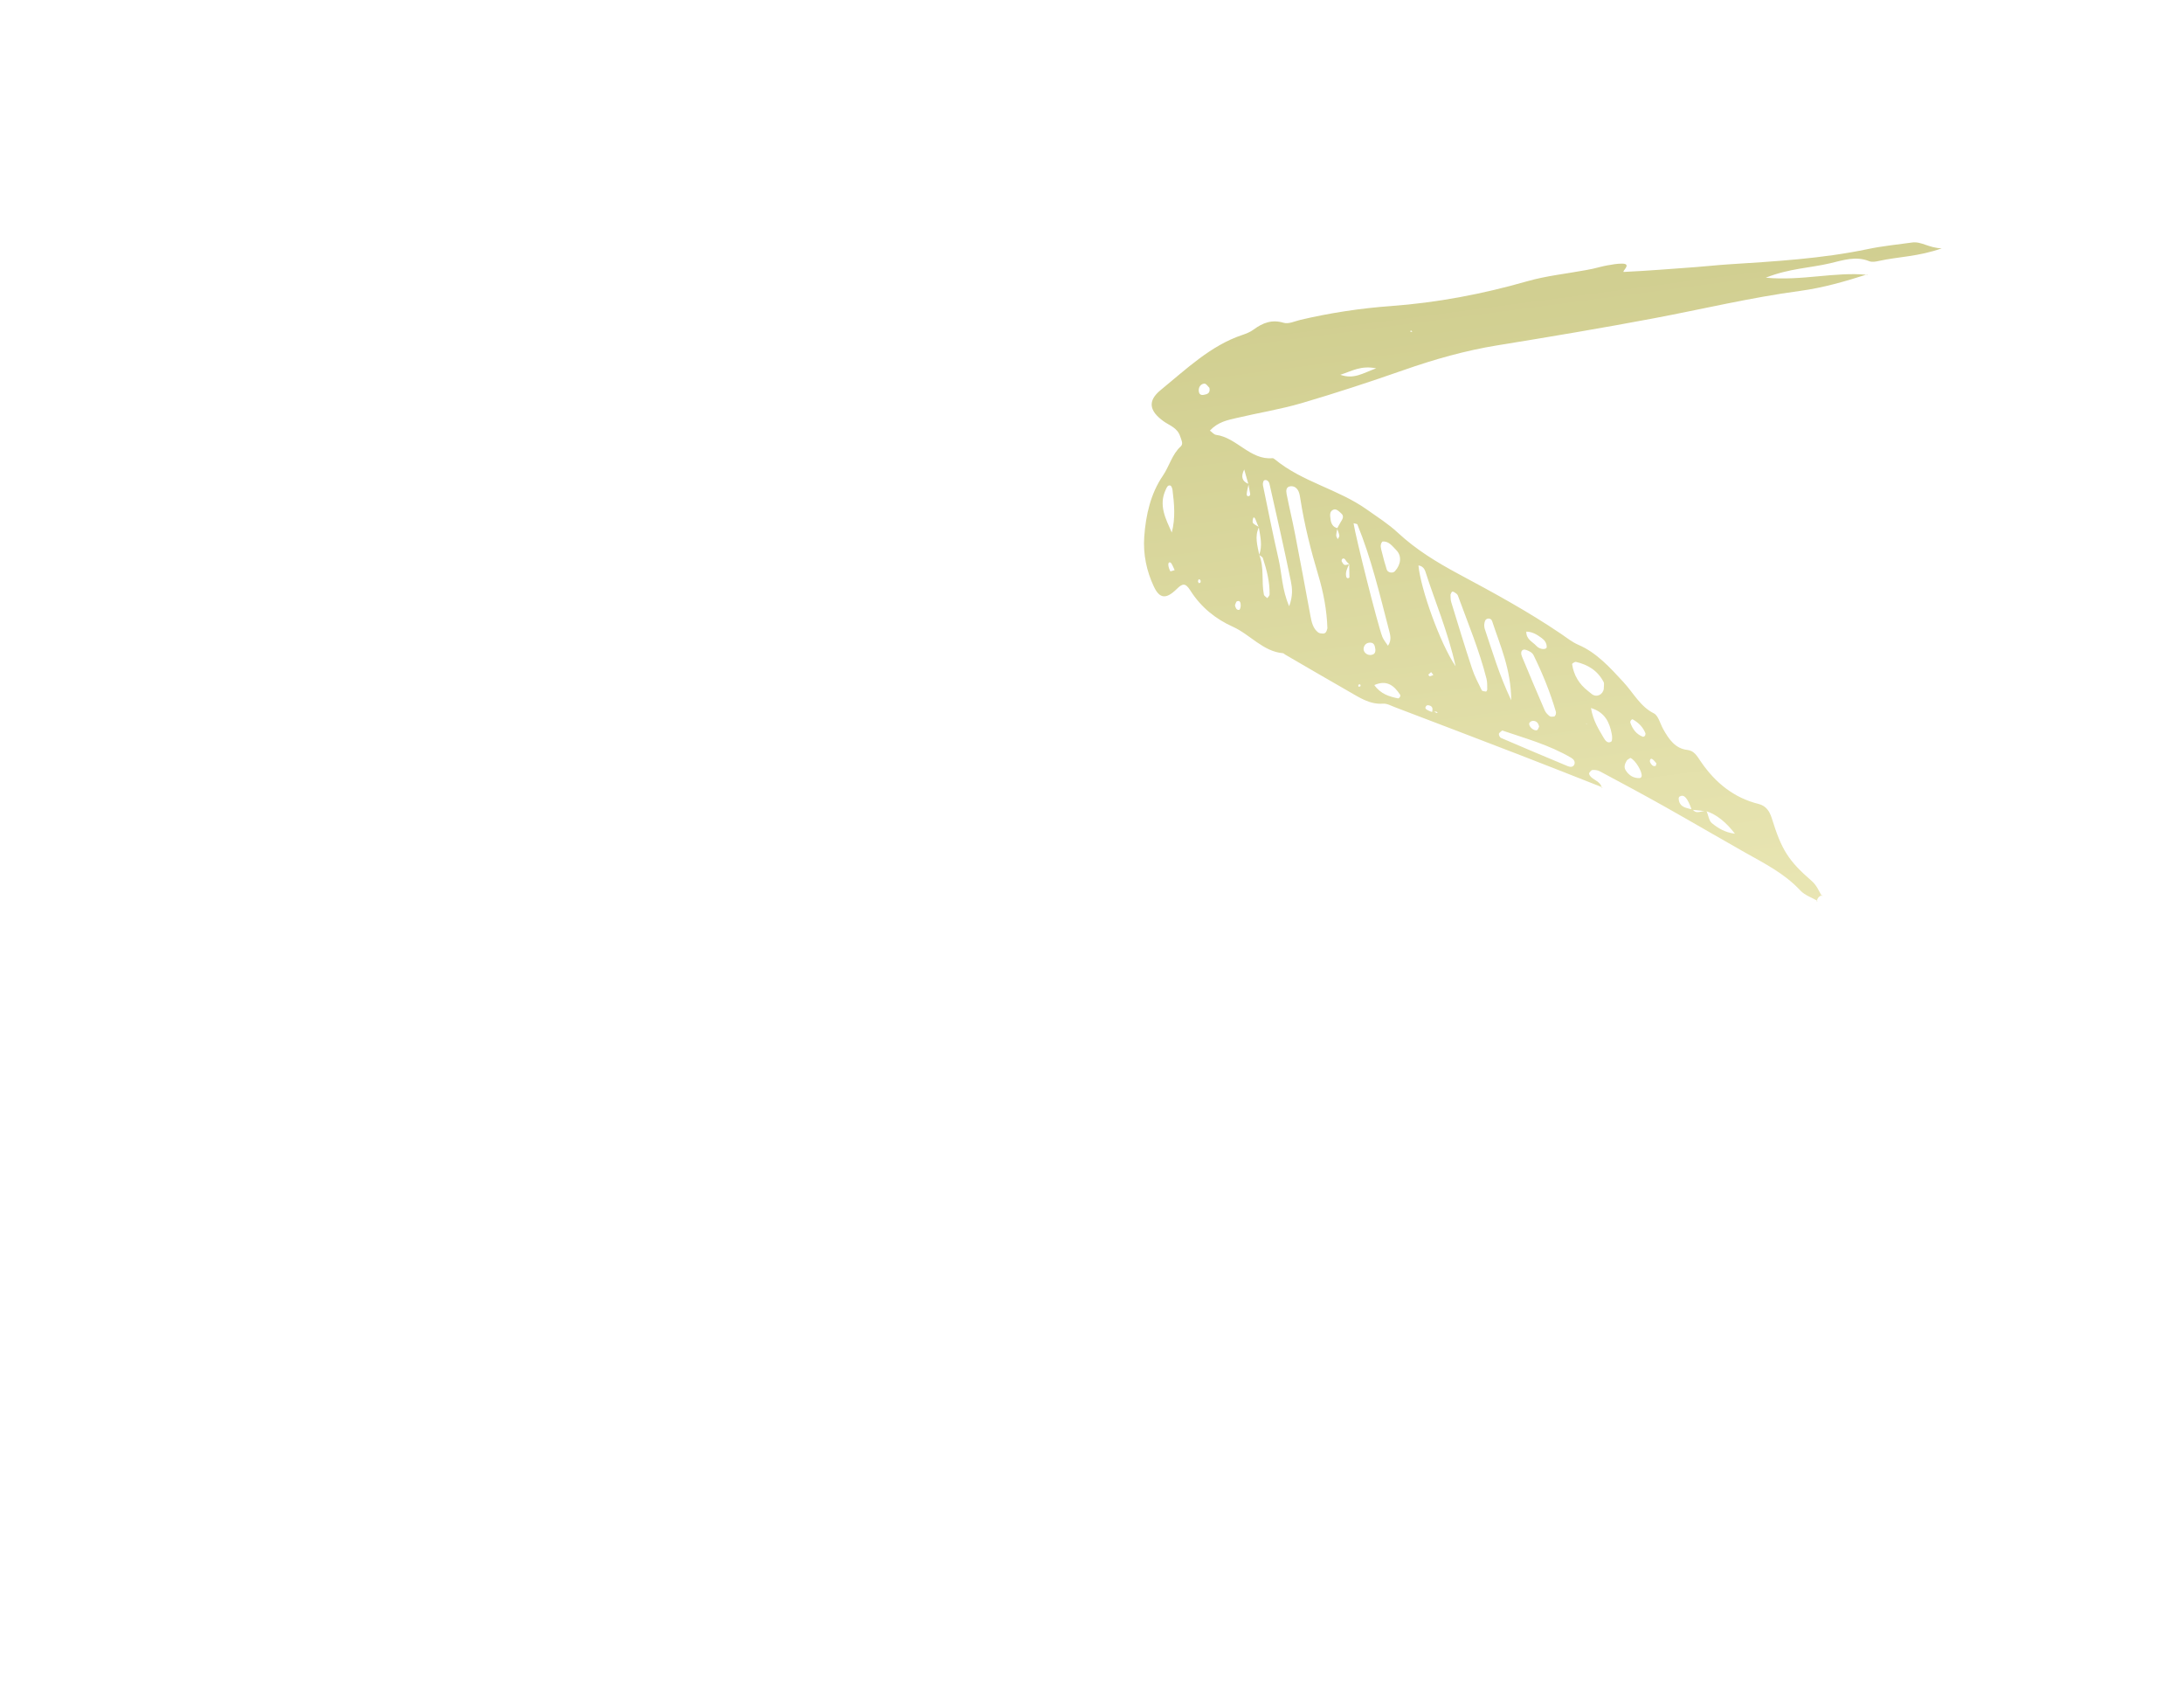
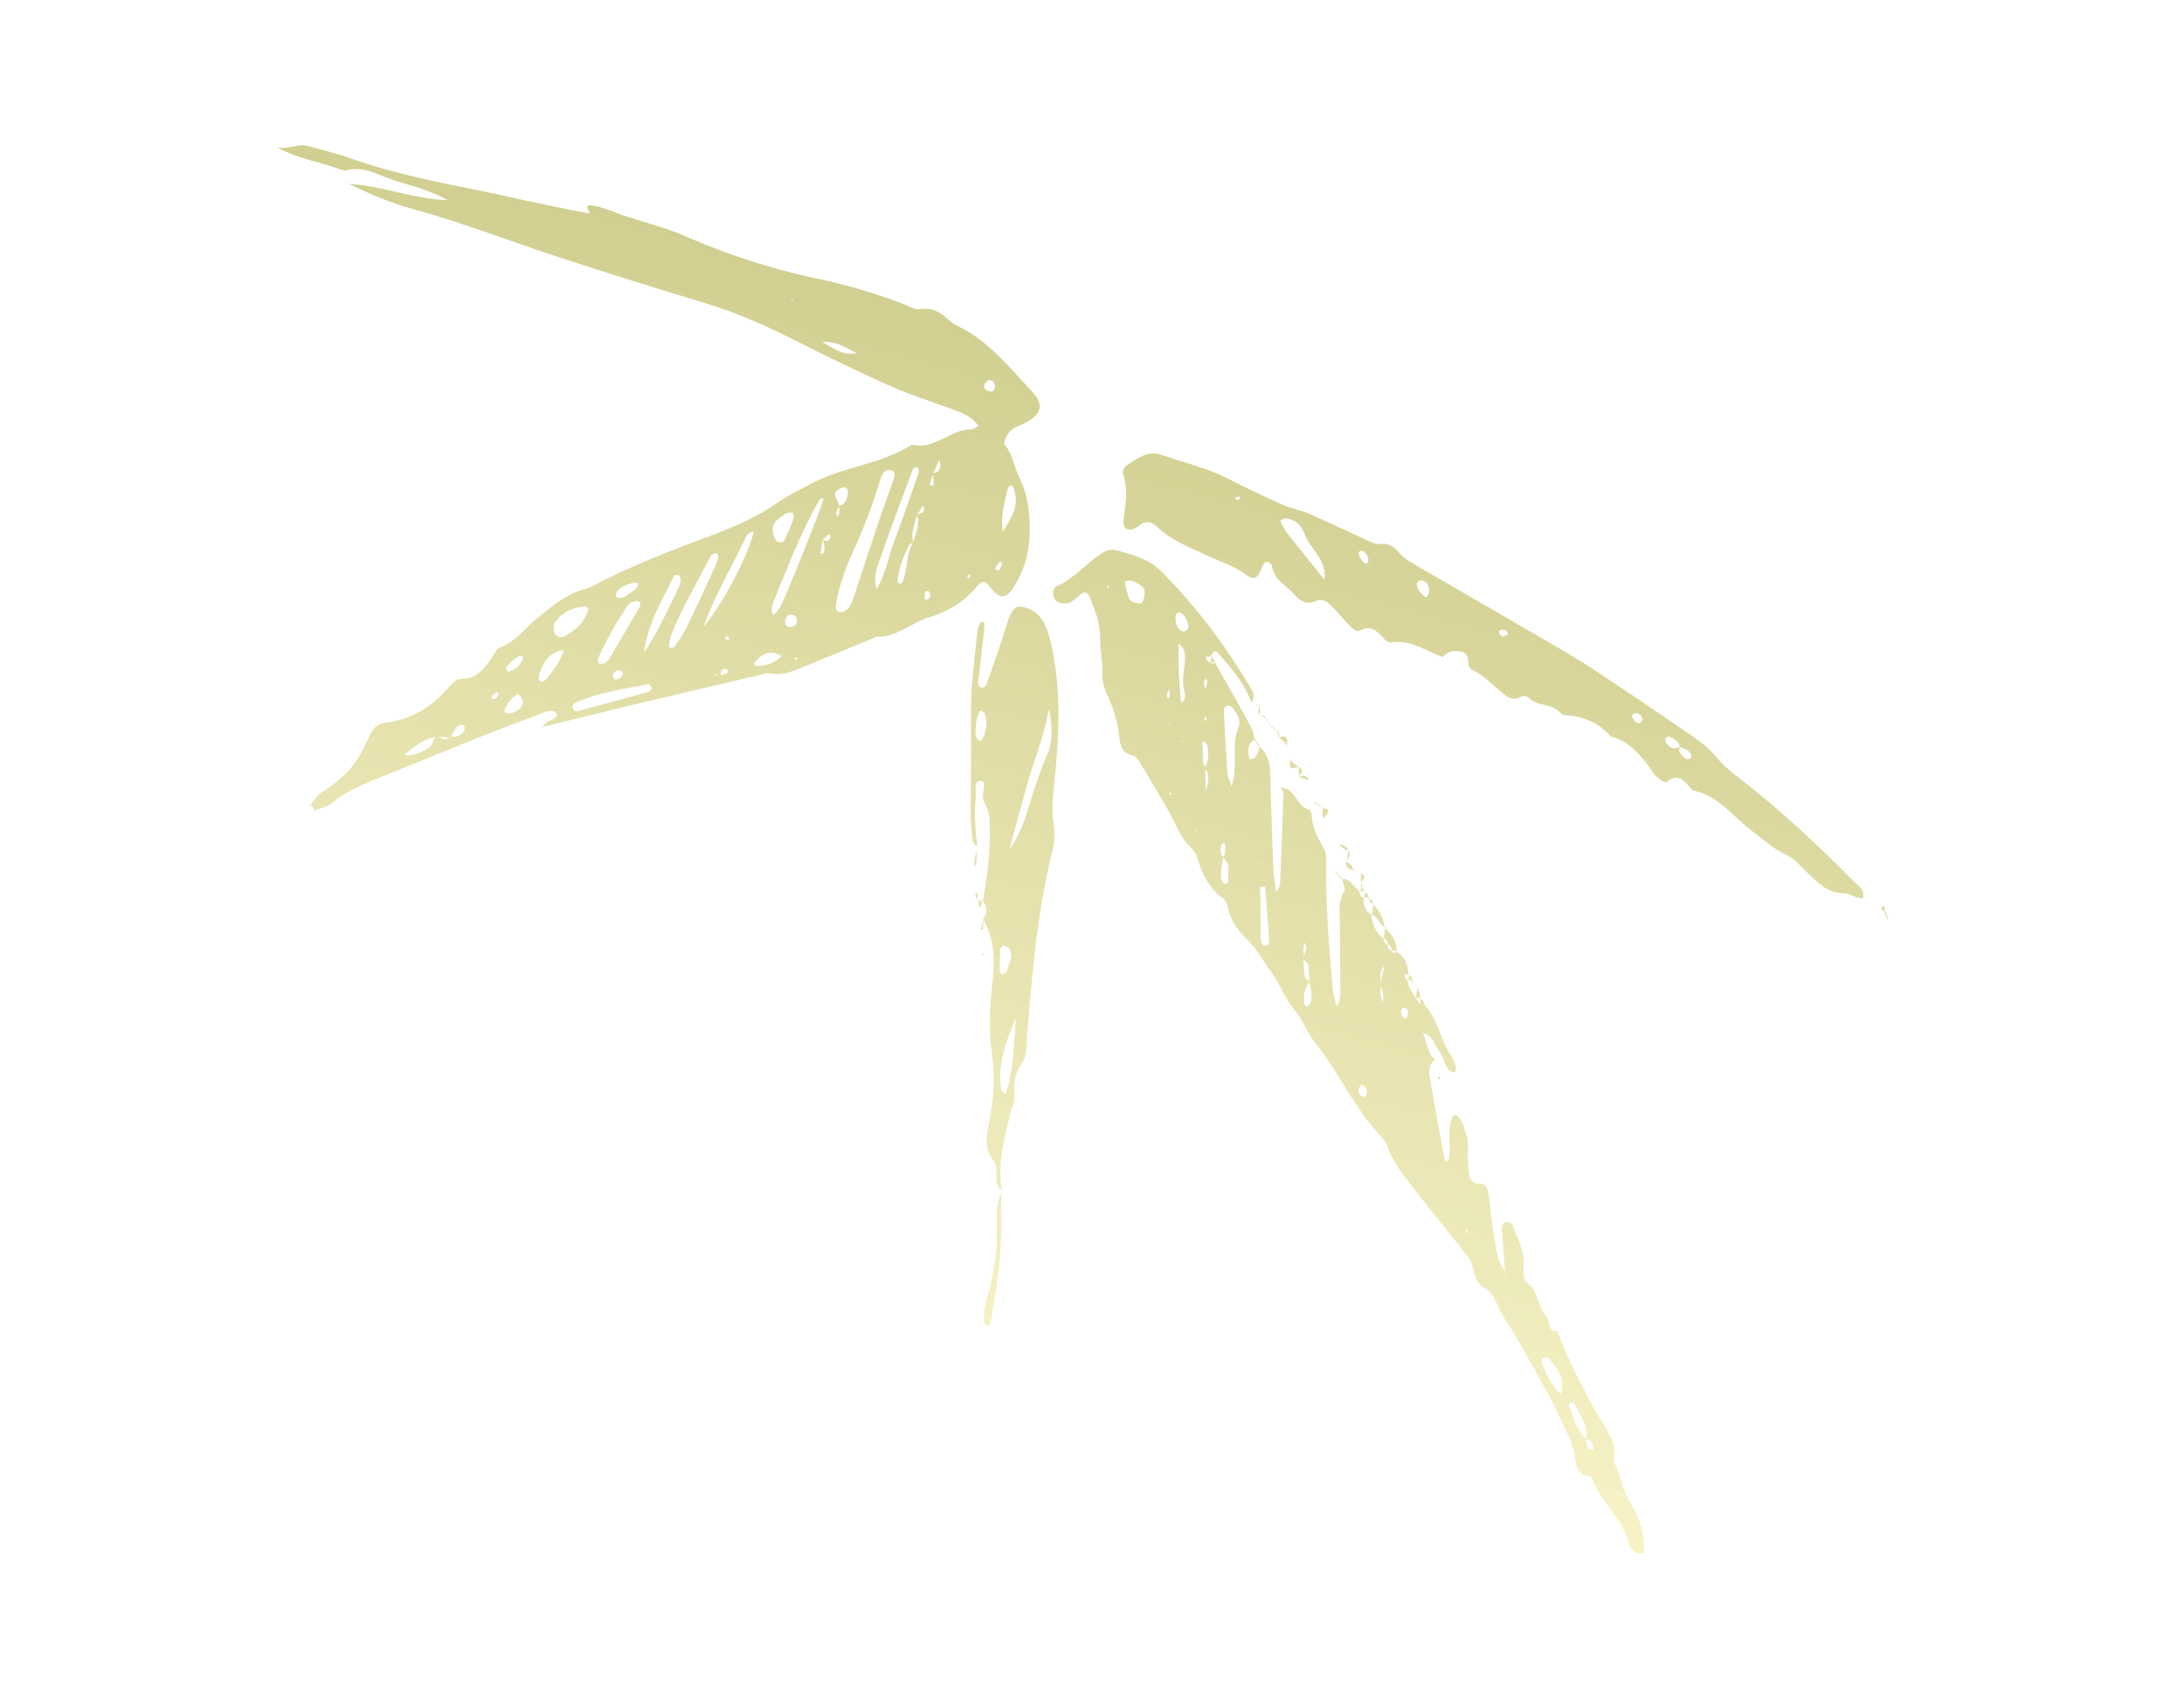
- <svg xmlns="http://www.w3.org/2000/svg" id="_레이어_1" data-name="레이어_1" version="1.1" viewBox="-80 -80 721.16 562.14">
+ <svg xmlns="http://www.w3.org/2000/svg" version="1.1" viewBox="-80 -80 721.16 562.14">
  <defs>
    <linearGradient id="leafGradient" x1="0" y1="0" x2="0" y2="402.14" gradientUnits="userSpaceOnUse" gradientTransform="rotate(-7.52 280.58 201.07)">
      <stop offset="0%" stop-color="#CDCB8B" />
      <stop offset="100%" stop-color="#FAF6CC" />
    </linearGradient>
    <style>
+       .st0 {
+         fill: none;
+       }
+ 
      .leaf-sway {
-       transform-box: fill-box;
-       transform-origin: 50% 85%;
-       animation: leafSway 4.8s ease-in-out infinite;
-       will-change: transform;
+         transform-box: fill-box;
+         transform-origin: 50% 85%;
+         animation: leafSway 4.8s ease-in-out infinite;
+         will-change: transform;
      }
+ 
      @keyframes leafSway {
-       0% {
-       transform: translateY(0px) rotate(-1.4deg);
-       }
-       25% {
-       transform: translateY(-1px) rotate(0.6deg);
-       }
-       50% {
-       transform: translateY(0px) rotate(1.8deg);
-       }
-       75% {
-       transform: translateY(1px) rotate(0deg);
-       }
-       100% {
-       transform: translateY(0px) rotate(-1.4deg);
-       }
+         0% {
+           transform: translateY(0px) rotate(-1.4deg);
+         }
+         25% {
+           transform: translateY(-1px) rotate(0.6deg);
+         }
+         50% {
+           transform: translateY(0px) rotate(1.8deg);
+         }
+         75% {
+           transform: translateY(1px) rotate(0deg);
+         }
+         100% {
+           transform: translateY(0px) rotate(-1.4deg);
+         }
      }
    </style>
  </defs>
-   <g>
+   <g transform="rotate(7.65 254.16 72) translate(561.16 0) scale(-1 1)">
    <g class="leaf-sway" fill="url(#leafGradient)">
      <path d="M449.15,179.94c-8.96-3.52-17.91-7.08-26.89-10.54-13.88-5.35-27.78-10.65-41.68-15.94-1.28-.49-2.64-1.26-3.91-1.16-4.35.34-7.8-2.04-11.38-4.08-7.01-4-13.98-8.08-20.96-12.14-.24-.14-.46-.42-.71-.44-6.54-.55-10.85-6.18-16.55-8.74-5.56-2.5-10.45-6.33-14.01-11.95-1.6-2.53-2.54-2.44-4.48-.52-3.47,3.42-5.64,3.31-7.56-.75-2.42-5.13-3.6-10.72-3.19-16.48.52-7.24,2.13-14.27,6.17-20.18,2.11-3.1,3.01-7.03,5.85-9.61.99-.89.23-2.15-.13-3.28-.91-2.93-3.51-3.62-5.5-5.05-4.72-3.38-5.38-6.71-.97-10.31,8.48-6.92,16.53-14.71,26.96-18.19,1.29-.43,2.62-.96,3.73-1.78,3.05-2.25,6.08-3.4,9.9-2.24,1.65.5,3.72-.53,5.58-.97,9.88-2.32,19.82-3.82,29.94-4.56,15.17-1.11,30.14-3.94,44.9-8.17,6.28-1.8,12.83-2.47,19.26-3.66.81-.15,1.62-.29,2.42-.47,1.6-.37,3.18-.83,4.8-1.12,1.61-.29,3.24-.58,4.87-.58,3.5,0-.38,2.78.61,2.74,7.89-.37,15.77-1.01,23.65-1.59,3.53-.26,7.06-.66,10.6-.89,15.51-1,31.02-1.86,46.34-5.07,4.81-1.01,9.72-1.48,14.58-2.16,3.07-.43,5.51,1.82,9.78,1.92-7.71,2.76-14.34,2.74-20.74,4.16-1.05.24-2.3.46-3.24.08-4.4-1.78-8.67-.3-12.85.69-6.63,1.57-13.52,1.68-21.29,4.77,12.08,1.11,22.74-2,33.47-.96l.19-.19c-7.32,2.34-14.69,4.48-22.28,5.5-16.24,2.17-32.22,6.01-48.33,9.05-17.18,3.24-34.42,6.13-51.67,8.93-10.55,1.71-20.78,4.61-30.92,8.16-11.15,3.9-22.38,7.59-33.69,10.91-7.1,2.08-14.42,3.23-21.61,4.94-2.9.69-5.93,1.21-8.71,4.13.72.51,1.34,1.32,2.05,1.41,6.79.89,11.31,8.4,18.62,7.7.24-.02.52.17.73.34,9.24,7.61,20.92,9.83,30.53,16.67,3.43,2.44,6.98,4.67,10.12,7.58,6.07,5.64,12.95,9.82,20.07,13.64,11.49,6.16,22.97,12.39,33.87,19.79,1.85,1.26,3.65,2.72,5.66,3.58,6.05,2.58,10.47,7.52,14.92,12.33,3.27,3.53,5.53,8.07,10.05,10.32,1.43.71,2.07,3.37,3.05,5.15,1.88,3.41,4.04,6.49,8.01,6.92,2.22.24,3.18,2,4.33,3.69,4.86,7.2,11.14,12.16,19.17,14.14,2.46.61,3.63,2.37,4.38,4.76,3.21,10.33,5.4,13.93,13.17,20.67,1.61,1.4,2.35,3.23,3.33,5l.29-.31c-1.14.2-1.8.92-1.97,2.18,0,0,.28-.3.28-.3-1.91-1.11-4.17-1.82-5.66-3.41-5.36-5.74-12.03-9.02-18.52-12.69-8.92-5.05-17.77-10.23-26.7-15.25-6.98-3.92-14.02-7.68-21.06-11.45-.7-.37-1.58-.45-2.37-.42-.38.01-.78.56-1.08.95-.11.14,0,.6.13.81,1.1,1.67,3.52,1.81,4.04,4.17l.21-.17ZM444.08,158.9l-.5.23.59-.13c.48.37.53.8.08,1.18-.1.09-.39-.08-.59-.13.14-.39.28-.79.41-1.16M365.49,106.25c-.59,1.33-1.34,2.62-.95,4.2.05.19.29.42.47.45.18.02.57-.18.57-.28,0-1.46-.04-2.91-.07-4.37-.37-.39-.83-.72-1.09-1.18-.35-.62-.71-.9-1.22-.53-.15.11-.25.62-.16.8.25.45.56,1.04.95,1.15.46.13,1.03-.18,1.51-.23M393.11,155.11c.25,0,.56-.12.75,0,.81.5,1.07.32.52-.12-.3-.24-1.01.14-1.53.24.19-.81.38-1.68-.43-2.16-.38-.23-1.13-.35-1.37-.12-.86.87-.1,1.27.57,1.6.46.23.93.42,1.49.56M332.31,79.78c-.22,1.05-.52,2.1-.64,3.16-.09.75.33,1.06.89.77.15-.08.29-.43.26-.62-.17-1.08-.39-2.14-.59-3.21-.44-1.54-.88-3.09-1.39-4.9-1.25,2.55-.6,3.97,1.48,4.8M335.72,94.03c-1.52,3.05-.5,6.08.07,9.12,1.73,4.21.68,8.81,1.55,13.14.09.46.74.79,1.12,1.18.26-.4.75-.79.76-1.2.08-4.18-.95-8.12-2.21-12-.15-.45-.83-.69-1.23-1.09,1.15-3.05.38-6.06-.12-9.08-.34-.8-.73-1.59-1.01-2.41-.27-.79-.66-1.11-.84-.65-.19.5-.3,1.4-.04,1.67.53.57,1.33.85,1.95,1.32M478.83,187.08c1.32,2.1,3.18.27,4.72.78.55,1.32.77,3.12,1.7,3.88,2.1,1.72,4.47,3.12,7.63,3.49q-4.54-5.85-9.36-7.4c-1.64-.17-3.27-.34-4.91-.51-1.46-4-2.51-5.17-3.97-4.38-.18.1-.36.46-.34.69.14,2.58,1.97,2.97,3.74,3.43.25.07.52.04.79.03M361.63,94.35c-.15.8-.38,1.59-.41,2.39-.02.41.33.83.51,1.25.19-.4.58-.84.52-1.19-.13-.79-.48-1.54-.74-2.3.4-.73.78-1.49,1.22-2.19.61-.97,1.22-1.94.07-2.9-.8-.67-1.63-1.68-2.75-1.03-1.1.63-.84,1.89-.71,2.99.18,1.54.82,2.67,2.29,2.99M358.31,127.41c-.19-5.96-1.3-11.82-3-17.49-2.47-8.23-4.57-16.55-5.91-25.1-.14-.87-.26-1.8-.61-2.58-.51-1.12-1.42-1.82-2.62-1.71-1.55.13-1.55,1.48-1.32,2.61.86,4.37,1.92,8.69,2.76,13.07,1.75,9.04,3.44,18.1,5.11,27.16.39,2.1.85,4.11,2.53,5.41.4.31,1.01.35,1.54.38,1.03.05,1.28-.83,1.52-1.74M398.96,116.29c.06.71-.02,1.63.22,2.43,2.25,7.34,4.48,14.68,6.88,21.96.82,2.5,2.06,4.84,3.21,7.18.17.35.93.38,1.44.45.1.01.39-.48.38-.74-.03-1.16.04-2.38-.24-3.48-2.41-9.49-6.16-18.43-9.48-27.54-.17-.47-.78-.77-1.22-1.08-.18-.13-.53-.21-.68-.11-.2.14-.29.49-.51.92M345.69,120.14c1.3-3.56,1-6.05.55-8.27-2.2-10.77-4.64-21.49-7.07-32.2-.16-.71-.91-1.48-1.74-1.09-.3.14-.51,1.09-.41,1.59,1.68,8.16,3.31,16.33,5.17,24.44,1.11,4.85,1.1,10.01,3.5,15.54M378.31,133.18c1.33-1.91.72-3.68.29-5.35-3.04-11.71-5.82-23.51-10.38-34.66-.12-.29-.82-.29-1.27-.43.63,4.35,7.99,33.67,9.51,37.51.41,1.04,1.18,1.9,1.85,2.93M433.71,155.88c.02-.29.13-.61.06-.86-1.9-6.51-4.44-12.71-7.38-18.71-.24-.49-.73-.94-1.19-1.18-.7-.35-1.58-.84-2.2-.63-.93.32-.76,1.49-.43,2.28,2.46,5.94,4.96,11.86,7.51,17.75.33.75.98,1.41,1.62,1.9.36.27,1.01.18,1.51.11.19-.03.35-.43.52-.66M400.66,140c-2.64-11.75-6.8-21.33-9.98-31.27-.37-1.15-1.14-1.92-2.31-2.05.73,7.74,7.16,25.77,12.29,33.31M416.04,161.16c-.42.4-1.03.7-1.1,1.12-.07.4.32,1.18.68,1.33,7.34,3.16,14.7,6.26,22.07,9.33.75.31,1.74.4,2.15-.55.4-.93-.25-1.76-.97-2.18-7.21-4.26-15.11-6.42-22.83-9.05M419.01,151.21c-.08-10.42-3.69-18.12-6.29-26.11-.29-.9-1.23-1.13-1.97-.65-.36.23-.55.96-.62,1.5-.07.57-.01,1.22.17,1.76,2.52,7.44,4.7,15.05,8.72,23.51M449.57,147.36c0-1.02.2-1.72-.03-2.16-2.02-3.9-5.31-5.8-9.15-6.68-.39-.09-1.31.55-1.28.73.55,3.73,2.37,6.6,5.14,8.78.44.35.86.73,1.31,1.07,1.69,1.31,3.76.2,4.02-1.74M306.92,95.81c1.25-4.73.83-9.39.25-14.03-.07-.54-.37-1.38-.71-1.48-.89-.26-1.2.65-1.54,1.37-2.42,5.16,0,9.6,2,14.14M376.46,98.79c-.92,1.09-.46,2.26-.19,3.35.48,1.98,1.02,3.95,1.63,5.89.33,1.05,2,1.33,2.71.54,2.03-2.24,2.3-5.08.45-6.95-1.3-1.31-2.49-3.07-4.6-2.83M445.34,153.74c.77,4.44,2.62,7.06,4.19,9.83.55.96,1.38,2.01,2.5,1.26.38-.26.34-1.63.19-2.43-.74-3.91-2.21-7.22-6.87-8.66M373.8,146.16c2.15,3.02,4.96,3.79,7.84,4.4.18.04.48-.25.62-.46.11-.17.19-.55.1-.69-2.03-3.11-4.46-5.05-8.55-3.25M458.35,170.22c-.42.3-.98.51-1.22.93-.56.97-1.04,2.05-.3,3.19,1.13,1.75,2.68,2.63,4.65,2.53.21-.01.53-.31.58-.54.32-1.52-2.09-5.46-3.71-6.12M423.98,128.53c-.02,2.63,2.1,3.32,3.33,4.7,1.16,1.3,3.44,1.35,3.42.32-.03-1.32-.71-2.2-1.65-2.9-1.53-1.12-3.11-2.12-5.1-2.13M374.41,41.59c-5.06-.97-7.76.81-11.83,2.14,4.46,1.53,7.13-.38,11.83-2.14M463.36,162.17c-.82-2.18-2.38-3.63-4.26-4.7-.11-.07-.44.15-.57.33-.14.19-.27.54-.2.74.76,2.22,2.05,3.9,4.15,4.68.18.07.51-.12.67-.29.14-.15.14-.46.21-.75M374.15,134.39c-.15-.93-.25-2.18-1.61-2.23-1.1-.05-2.01.52-2.26,1.79-.25,1.29,1.12,2.5,2.54,2.26.8-.13,1.43-.57,1.33-1.83M319.35,48.03c-.43-.39-1.04-1.4-1.63-1.38-1.15.02-1.99,1.1-1.89,2.39.14,1.69,1.37,1.44,2.42,1.13.82-.24,1.37-.78,1.1-2.13M327.78,119.82c.21.82.49,1.68,1.43,1.51.24-.04.49-.94.47-1.43-.02-.78-.11-1.82-1.22-1.4-.33.12-.46.87-.68,1.33M307.87,108.23c-.36-.76-.63-1.52-1.05-2.17-.43-.66-1.03-.51-1.04.29-.01.75.32,1.54.64,2.23.05.11.85-.2,1.45-.36M428.21,159.87c-.23-1.28-.99-1.93-2.11-1.89-.4.01-1.04.42-1.13.78-.28,1.07,1.5,2.66,2.57,2.29.31-.11.46-.78.68-1.18M466.96,172.01c-.49-.49-.96-1.28-1.6-1.5-.44-.15-.76.7-.43,1.28.39.67.86,1.35,1.74,1.07.13-.04.16-.44.29-.86M392.56,141.88c-.32.28-.63.57-.95.85.17.19.36.57.5.54.41-.07.79-.29,1.19-.45-.24-.32-.49-.63-.74-.94M369.14,145.92c-.21.05-.59.06-.61.16-.12.66.17.82.75.4.04-.03-.09-.36-.14-.56M386.39,29.41l-.58-.33-.07.55.65-.22ZM315.9,112.54c.19-.11.48-.17.54-.34.07-.2.03-.56-.1-.72-.36-.45-.68-.28-.76.45-.02.19.21.4.32.61" />
+       <path d="M92.39,332.89c.55-1.22,1.1-2.44,1.65-3.66,0,0-.18.07-.18.07.62-.68,1.23-1.35,1.85-2.03l-.06.18c2.32-2.76,2.94-6.88,6.34-8.88,1.68-.99,2.05-3.41,2.17-5.52.29-5.01,3.26-8.66,5.34-12.75.29-.57,1.38-1.03,2.01-.93,1.34.21,1.56,1.62,1.34,2.76-.9,4.63-1.94,9.22-2.91,13.85.17.46-.84.89.02,1.32-.06-.51-.12-1.03-.18-1.55,3.22-2.69,4-6.89,5.26-10.7,1.48-4.46,2.45-9.12,3.66-13.69.48-1.83,1.35-3.55,3.29-3.24,2.42.39,3.58-.8,4.13-3.04.57-2.29.96-4.63,1.42-6.94,0,.01-.18-.14-.18-.14.38-1.71.46-3.62,1.22-5.1,1.17-2.25,1.78-5.17,4.37-6.16,1.36-.52,1.92,3.04,1.1,8.05-.42,2.56-1.36,5.09-.21,7.73.33-.2.72-.29.79-.51,2.91-8.97,5.85-17.93,8.65-26.95.64-2.04.46-4.17-1.07-5.86l-.12.35c2.91-1.67,3.22-5.2,5.3-8.26-3.76.38-4.41,3.74-6.3,5.45-2.12,1.93-2.33,6.18-6.12,6.07-.21-3.35,2.29-5.19,3.79-7.38,3.04-4.46,5.02-9.84,9.23-13.32l-.16-.22c.66,0,1.33,0,1.99,0l-.25.15c.62-.68,1.24-1.35,1.86-2.03l-.21.25c1.27-1.82,3.14-3.2,3.48-5.7l-.24.29c.97-.3,1.46-.95,1.3-2.09.96-.51,1.9-1.02,2.83-1.51-.6.24-.61-.26-.28-.19,1.06.23-.11-.65.14.52-.83.45-1.67.9-2.5,1.36-.49-.03-.99-.09-1.48-.17l.23.21c.42-3.36,1.91-5.85,4.85-7.15l-.19-.2c.66.65,1.33,1.35,1.94-.07l-.31.25c1.16-.12,1.8-.83,1.92-2.1l-.3.33c1.18-.12,1.69-.97,1.94-2.12l-.25.33c2.79-1.63,4.41-4.23,5.16-7.54l-.26.35c2.32-1.06,3.49-2.97,3.53-5.73l-.25.3c1.24-.02,1.77-.83,1.91-2.07l-.19.34c1.01-.8,2.08-1.54,3.03-2.42,1.06-.99,2.19-1.38,3.54-.99,0,0-.16-.22-.16-.22-.47,1.37-1.69,3.14-1.29,4.02,1.64,3.59.56,7.01.09,10.48-1.04,7.67-2.2,15.33-3.27,23-.2,1.43-.18,2.89.6,4.65.71-1.92,1.65-3.78,2.1-5.77,3.09-13.62,6.02-27.28,7.73-41.2.19-1.53.34-2.93,1.21-4.07,2.44-3.22,4.9-6.39,5.6-10.72.09-.53.53-1.38.86-1.41,3.61-.34,5.01-4.29,7.9-5.71.68-.34,1.61-.08,2.43-.1l.08-.37c-.4.75-1.07,1.46-1.15,2.25-.98,9.5-1.89,19.01-2.78,28.52-.11,1.15-.01,2.33.88,3.7.7-2.7,1.57-5.36,2.05-8.1,1.79-10.25,3.46-20.53,5.17-30.79.56-3.38,1.84-6.23,4.74-7.92l-.11-.3c-.2,1.55.22,2.95,1.08,4.13.29.4.89.56,1.38.74.1.04.41-.33.48-.57.64-2.31,1.25-4.63-1.22-6.21l.26.12c.52-2.74,2.28-4.72,3.76-6.78,4-5.57,8.21-10.95,12.35-16.41l-.17-.27c.69.59,1.38.55,2.07.01l-.32.23c1.06-.09,1.59-.84,1.92-1.85,0,0,.2.23.19.23-.71-.15-1.41-.3-2.11-.45l.23.18c-.38-1.08-.86-2.73-2.1-1.66-5.02,4.33-10.1,8.66-13.3,14.97l.03-.07c-.58-1.46-.66-2.81.38-4.14,10.37-13.21,21.97-24.97,34.98-34.96,4.57-3.51,10.16-4.12,15.57-4.87,2.01-.28,3.71.77,5.22,2.14,4.38,3.98,7.71,9.26,12.83,12.35.89.54,1,2.04.49,3.28-.49,1.2-1.29,1.82-2.51,1.92-2.02.17-3.55-.38-4.99-2.22-2.92-3.72-3.48-2.52-5.26.62-2.01,3.55-3.84,7.22-4.36,11.53-.5,4.12-2.08,7.98-2.44,12.22-.19,2.22-1.47,4.49-2.68,6.41-2.35,3.74-4.25,7.62-5.29,12.06-.68,2.92-1.59,5.77-5.09,6.11-2.08.2-3.13,2.34-4.38,3.82-3.33,3.95-6.44,8.12-9.66,12.19-3.18,4.01-5.35,9-9.72,11.88-.89.59-1.67,1.65-2.14,2.69-2.3,5.11-5.18,9.55-10.06,12.1-.9.47-1.78,1.63-2.1,2.68-1.7,5.47-5.85,8.24-9.73,11.47-2.58,2.15-4.55,5.16-6.98,7.55-3.47,3.4-5.68,8.13-9.19,11.26-3.46,3.1-5.58,7.43-8.74,10.43-9.09,8.62-15.79,19.84-25.57,27.63-.86.69-1.72,1.57-2.24,2.57-2.77,5.31-6.94,9.21-10.96,13.22-5.82,5.82-11.86,11.38-17.8,17.07-.82.79-1.52,1.76-2.41,2.43-3.22,2.41-2.62,8.01-6.85,9.62-4.19,1.59-5.56,6.38-8.41,9.51-2.69,2.95-5.07,6.24-7.53,9.43-2.65,3.43-5.28,6.87-7.83,10.39-2.38,3.28-4.72,6.6-6.91,10.03-2.33,3.65-5.06,7.01-6.41,11.41-.91,2.96-1.51,6.72-5.76,6.2-.37-.04-.95.62-1.21,1.1-3.87,7.27-11.37,11.17-14.61,19.04-.98,2.37-2.76,3.68-5.32,3.04l-.08.15c.15-7.8,4.19-13.45,8.64-18.9.77,1.2,2.06.53,2.98.96-.15-.26-.36-.5-.34-.71.1-.9-.1-1.03-.36-.29-.08.23.52.75.8,1.13-1.11-.29-2.22-.59-3.33-.88,1.3-2.6,2.6-5.2,3.9-7.79.52-1.04,1.56-2.08,1.53-3.09-.2-6.08,3.77-9.46,6.84-13.48,6.42-8.41,12.57-17.05,17.61-26.58l-.06.13c.64.95,1.33.37,2.01.09l-.05.17ZM186.59,229.39c1.35-.39,2.06-1.36,2.31-2.87.22-1.34.58-2.66.89-4.01-.53-1.82,1.16-3.67-.06-5.65-.91,2.03-.05,3.87.05,5.71-1.29.46-2.17,1.25-2.33,2.87-.14,1.38-.46,2.73-.65,4.14-.83,2.15-1.76,4.29-1.35,6.72.08.47.51.93.89,1.25.43.37.87.07,1.1-.66.81-2.64.65-5.16-.84-7.5M232.46,155.38c-1.07.23-1.92.78-2.18,2.04-.46,2.22-.92,4.45.19,6.62-1.79,1.63-2.05,3.62-1.38,7.85.59-3.98.9-6,1.17-8.06,1.03-1,1.16-2.35,1.33-3.75.2-1.62.57-3.22.82-4.89-.13-.09-.25-.18-.38-.26.14.15.29.3.43.45M163.55,227.85q-2.09,2.01-1.52,5.6c.51-1.89,1.02-3.78,1.51-5.74-.5-1.86,1.27-3.76-.68-7.04.32,3.37.51,5.28.69,7.19M220.62,192.8c-3.33,1.34-2.1,4.91-2.96,7.45-.06.18.62.95.94.94.43-.02,1.06-.41,1.24-.84,1.06-2.47.7-5.12.57-7.74,1.22-.98,1.29-2.4,1.19-3.86-.02-.25-.15-.56-.32-.7-.51-.44-.86-.2-1,.62-.23,1.42-.53,2.84.34,4.14M75.91,366.95c3.9-2.15,5.09-6.67,7.38-10.23.08-.12-.12-.64-.28-.72-.46-.22-1.34-.55-1.41-.42-2.05,3.73-5.72,6.55-5.49,11.57-1.8-.5-2.18,1.14-2.83,2.32-.09.17.07.72.1.72.45,0,1.01.08,1.33-.18.91-.73,1.36-1.78,1.21-3.07M220.88,168.97c.96-2.06,1.67-3.02,1.89-4.11,1.3-6.37,2.52-12.77,3.68-19.17.18-1.01.62-2.47-.82-2.91-1.21-.37-1.96.74-2.7,1.57-1.34,1.52-2.38,3.05-1.7,5.51.88,3.2.22,6.49-.16,9.73-.31,2.62-1.09,5.22-.19,9.39M207.02,200.61c-.52-.07-1.05-.15-1.57-.22-1.25,5.75-2.52,11.5-3.73,17.26-.18.86.09,1.82,1.04,1.95.92.13,1.59-.64,1.73-1.53.89-5.82,1.7-11.65,2.54-17.47M244.39,124.64c-2.61,1.4-2.6,3.48-2.77,5.41-.28,3.18.29,6.43-1.04,9.53-.54,1.26-1.12,2.92.38,4.38,1.53-6.31,2.7-12.51,3.42-19.32M86.34,353.27c3.57-2.2,5.39-5.59,7.35-8.8.41-.67.74-1.76-.3-2.29-.42-.22-1.18-.3-1.47-.03-3.04,2.83-6.41,5.51-5.58,11.12M264.82,106.67c-2.63-1.32-4.27.09-5.87.85-1.29.61-1.31,2.38-1.15,3.86.09.88.46,1.83,1.31,1.8,1.27-.05,2.8.12,3.57-1.31.8-1.49,1.32-3.15,2.14-5.2M241.95,119.3c.3.3.63.85,1.07,1.02.44.16,1.12.12,1.47-.17,1.37-1.11,2.19-2.64,2.1-4.56-.02-.44-.49-1.2-.8-1.22-1.7-.13-4.03,2.85-3.85,4.93M233.65,138.2c.25-.56.58-1.03.68-1.55.1-.54,0-1.63-.06-1.63-1.12-.06-.78.99-.87,1.63-.07.48.15,1,.25,1.56M166.01,262.31c-.26-.47-.49-.98-.82-1.38-.1-.12-.54.01-.77.14-1.08.62-1.52,1.66-1.27,2.92.07.37.73.93,1,.86,1.14-.31,1.83-1.17,1.86-2.54M155.55,235c-.24-.43-.48-1.22-.72-1.22-1.21,0-1.85.83-1.75,2.15.04.5.43,1.4.62,1.39,1.22-.1,1.53-1.24,1.85-2.31M239.09,155.99c-.07.02-.2.03-.21.07-.03.22-.03.46-.04.68.08-.02.24-.04.24-.07.02-.23.01-.45.01-.68M246.05,141.47c-.16-.48-.33-.96-.5-1.45-.17.45-.48.9-.48,1.35,0,.6-.35,1.54.67,1.58.08,0,.21-.96.31-1.48M207.7,193.13l.27-.11-.14-.48-.13.59ZM160.47,239.95l-.22-.33v.66s.22-.33.22-.33ZM232.49,148.8c.08-.25.25-.51.23-.75-.05-.86-.33-1.02-.63-.41-.11.21-.07.55,0,.8.04.15.27.24.41.35M244,150.98l-.31.43.39.14-.09-.57ZM124.33,303.8c-.12.19-.34.37-.35.57-.01.19.18.4.28.6.12-.18.34-.36.35-.55.01-.2-.17-.41-.28-.62M270.25,109.52c.07-.22.17-.44.17-.66,0-.06-.3-.12-.47-.19-.05.22-.15.44-.13.64,0,.08.28.14.43.2M230.48,185.05l.27.7.24-.72-.51.02ZM240.37,174.51c.55.04.66-.27.31-.88-.02-.04-.44.11-.45.19-.02.22.09.46.14.69" />
+       <path d="M157.28,117.35c-1.36-2.36-3.48-2.62-5.74-2.51-1.24.06-2.17.82-2.49,1.97-.43,1.53-.1,2.89-2.31,3.65-3.31,1.13-6.32,3.39-9.36,5.37-2.41,1.57-4.64,3.26-7.48,1.04-1.02-.8-2.12-.13-3.04.46-3.31,2.11-7.59.34-10.73,3.39-.63.61-2.11.22-3.19.21-4.46-.02-8.63,1.05-12.39,3.79-.68.5-1.37,1.2-2.12,1.31-6.32.95-10.73,5.28-14.99,9.96-.75.83-1.73,1.48-2.69,1.99-.69.36-1.96.79-2.26.44-3.38-3.82-5.77-.83-8.32,1.27-.21.18-.48.38-.73.4-8.33.51-14.2,6.92-21.13,10.75-3.89,2.15-7.55,4.81-11.8,6.08-2.98.89-5.32,3.05-7.77,4.89-4.05,3.03-7.89,6.02-13.29,5.25-1.92-.27-4.03,1.35-6.23.7-.1-3.25,2.42-3.94,4.09-5.23,13.38-10.36,27.1-20.12,41.61-28.49,3.12-1.8,6.15-3.65,8.9-6.25,2.63-2.49,5.94-4.23,9.14-5.86,11.38-5.77,22.8-11.43,34.27-16.98,4.98-2.41,10.08-4.55,15.18-6.67,16.31-6.77,32.64-13.45,48.95-20.23,1.76-.73,3.59-1.61,5-2.92,2.05-1.9,3.99-2.76,6.7-1.94,1.19.36,2.68-.23,3.97-.61,6.83-2.04,13.61-4.26,20.46-6.21,2.88-.82,5.93-.87,8.8-1.71,6.3-1.85,12.58-3.82,18.78-6.04,7.58-2.71,15.49-3.41,23.24-5.02,4.52-.94,7.76,2.14,10.93,4.99.83.75,1.28,2.08.69,3.27-2.32,4.66-1.97,9.73-2.07,14.76-.05,2.65-1.69,3.56-3.89,2.31-.48-.27-.93-.64-1.3-1.07-1.83-2.1-3.96-2.05-5.94-.6-5.57,4.07-12.02,5.45-18.26,7.42-4.43,1.4-9.01,2.13-13.21,4.49-2.87,1.61-3.98.58-4.91-3.68-.31-1.42-1.45-1.99-2.33-1.19-.21.19-.6.3-.65.52-1.21,4.88-5.62,5.89-8.6,8.6-2.22,2.01-4.65,2.97-7.52,1.16-1.91-1.2-3.75-.15-5.33,1.08-2.22,1.72-4.29,3.68-6.51,5.41-1.09.85-2.63,2.13-3.72,1.32-3.65-2.67-6.03-.24-8.67,1.91-.58.48-1.62.73-2.31.52-6.19-1.83-11.71,1.49-17.52,2.57h.14ZM26.63,166.48c-.36,1.15-.72,2.29-1.08,3.43-.46.45-.82.2-.51-.28.62-.97-.64-.12.4-.04.31-.96.63-1.93.92-2.86.49-.26.58-.19.29.2,0-.15,0-.3-.01-.45M107.53,121.29c-.34-1.02-.16-.9.31-.2-.63-.16-.69-.28-.18-.36-.04.19-.09.37-.13.56M52.29,154.32c.98-.54-.64-1.01.36-.53.18.08.45.27.44.41,0,.64-.34.8-.87.46.56-.44.68-.36.38.23-.1-.19-.2-.38-.3-.57M75.86,136.41c-.98.28-2.08.34-2.92.89-.74.49-1.94,1.38-.84,2.58.31.34,1.57.1,2.05-.33.91-.8,2.39-1.5,1.58-3.35,1.83,1.52,3.46.97,4.88-.71.27-.32.33-1.14.15-1.55-.14-.3-.93-.56-1.25-.4-1.38.68-3.18.79-3.65,2.87M199.37,97.4c3.08-2.92,6.17-5.83,9.24-8.77,2.82-2.7,5.87-5.17,7.94-8.6-1.1-1.34-2.15-1.12-3.2-.98-2.37.31-4.1,1.88-5.2,3.95-2.65,4.99-8.66,7.58-8.64,14.44l-.64-.3.5.25ZM169.15,94.43c-.34-.4-.63-1.07-.99-1.12-2.05-.3-3.41,1.16-3.47,3.69-.01.5.4,1.04.69,1.5.06.09.53-.05.75-.2,1.39-.92,2.71-1.93,3.01-3.87M189.54,86.79c-.21-.18-.39-.44-.62-.52-1.28-.43-3.21,1.71-2.93,3.24.04.24.24.6.42.65.97.24,3.19-2.19,3.13-3.37M90,130.44c1.22.13,2.03-.59,2.66-1.62.13-.22.23-.7.13-.81-.33-.35-.77-.85-1.14-.82-1.08.08-2.13.52-2.33,1.88-.06.41.44.92.68,1.37M138.49,107.95c.88-.07,1.64-.41,1.59-1.49-.01-.26-.85-.67-1.3-.66-.77.01-1.7.2-1.6,1.36.03.31.85.53,1.3.79M232.4,74.38c-.46-.18-.87-.4-1.3-.48-.14-.02-.34.33-.52.51.32.26.62.69.96.71.26.02.56-.46.86-.75" />
+       <path d="M297.4,217.04c-1.51,1.88-2.66,3.82-1.09,6.34l-.02-.04c-4.6,6.06-5.75,13.09-5.86,20.86-.1,7.58-.84,15.24-2.89,22.61-1.93,6.96-2.63,14.03-2.21,21.31.29,4.96,1.07,10.04-3.22,14.01-1.2,1.11-1.24,3.87-1.59,5.92-.28,1.66-1.2,2.58-2.37,3.39l.02.07c2.68-8.47,1.61-17.07.68-25.66-.25-2.34-1.14-4.54-.45-7.06.98-3.58.5-7.13-1.27-10.38-.74-1.36-.74-2.77-.65-4.3,1.33-22.4,2.52-44.8.04-67.21-.33-2.99.3-5.65,1.11-8.6,1.3-4.75,1.27-9.99,1.44-15.05.37-10.8,1.26-21.52,3.73-31.99,1.09-4.62,2.54-9.2,4.36-13.52,1.86-4.43,4.68-7.93,9.74-8.27,1.62-.11,2.53.27,3.28,1.71,1.1,2.15,1.25,4.53,1.67,6.89,1.09,6.16,2.39,12.27,3.67,18.39.1.47.7,1.09,1.12,1.15.84.11,1.64-.44,1.67-1.44.14-5.08.19-10.17.3-15.25.03-1.49.12-2.97.24-4.45,0-.13.42-.3.65-.32.21-.02.56.1.61.25.27.82.68,1.67.66,2.51-.21,9.87-.22,19.74-1.71,29.55-1.52,10.03-2.6,20.14-3.98,30.19-.45,3.24-1.16,6.45-1.94,9.61-.17.67-1.17,1.09-1.79,1.63l-.02.02c1.49-5.42,2.64-10.93,2.73-16.6.03-1.76,1.7-4.8-1.06-5.08-1.77-.18-1.01,2.89-1.19,4.49-.3,2.8-2.62,4.26-3.16,7.1-1.73,9.12-1.88,18.27-1.48,27.49l.21-.27ZM283.98,151.62c-1.63,4.96-2.94,10.14-1.38,15.33,1.37,4.55,2.14,9.18,3.04,13.83,1.1,5.64,1.42,11.58,5.1,18.58-1.08-8.17-1.86-14.33-2.71-20.48-1.25-9.03-3.65-17.88-4.04-27.26M281.26,254.24c-.6,9.35-1.51,17.28-.11,25.28,1.76-.27,1.88-1.62,2.13-2.69,1.75-7.28.23-14.25-2.02-22.59M307.25,158.76c-.1-.61-.27-1.75-.5-2.88-.05-.24-.36-.62-.47-.59-.5.14-1.21.26-1.4.65-.49,1.01-.96,2.12-1.07,3.24-.37,3.66.77,6.79,1.95,5.83,1.81-1.47,1.12-3.73,1.49-6.25M285.39,234.31c.3,1.84.52,3.6.93,5.32.1.4.8.87,1.22.88.37,0,1.02-.56,1.08-.95.33-2.34.58-4.71.72-7.07.03-.43-.57-1.29-.85-1.27-.75.04-1.66.25-2.18.78-.52.52-.63,1.52-.93,2.32" />
+       <path d="M278.15,311.43c1.1,3.5,1.06,7.13.39,10.63-1.59,8.32-1.43,16.59-.2,24.92.43,2.92.67,5.91-.41,8.78-.07.19-.39.33-.61.38-.26.06-.73.07-.78-.04-.2-.55-.36-1.14-.4-1.73-.65-11.63-.75-23.24,1.27-34.76.46-2.62.54-5.33.77-8.05-.02-.05-.04-.12-.04-.12" />
+       <path d="M164.53,208.57c.73-3.1,2.3-5.52,4.84-7.13,0,0-.17-.24-.17-.24,0,1.3,0,2.59,0,3.89l.26-.35c-2.32.21-2.92,3.35-5.17,3.67l.24.16Z" />
+       <path d="M159.55,215.85c.26-3.59,2.4-5.62,4.99-7.28l-.24-.16c0,1.29,0,2.58,0,3.87l.25-.33c-1.06.25-1.7.96-1.94,2.12l.3-.33c-1.03.27-1.57,1.08-1.92,2.1,0,0,.31-.25.31-.25-.65.02-1.29.05-1.94.07l.19.2Z" />
+       <path d="M301.35,199.89c-.02,2.23.78,4.47,0,6.79-.99-2.31.43-4.54-.01-6.77,0,0,.02-.02.02-.02" />
+       <path d="M298.99,217.56c.03-.55.04-1.1.1-1.65.03-.27.13-.74.23-.75.54-.06.78.39.47,1.06-.21.44-.67.73-1.01,1.09,0,0,.21.25.21.25" />
+       <path d="M297.18,217.31c.6.09,1.2.17,1.81.26,0,0-.21-.25-.21-.25-.13.56-.26,1.12-.41,1.67-.07.27-.19.52-.29.79-.2-.33-.5-.63-.58-.99-.12-.55-.09-1.15-.11-1.73,0,0-.21.26-.21.26" />
+       <path d="M296.31,223.37c.05.86,0,1.73.16,2.56.17.89.05,1.2-.55.84-.12-.07-.08-.56-.04-.84.12-.86.27-1.72.41-2.59,0-.01.02.03.02.03" />
+       <path d="M294.9,235.27c-.14-.03-.4-.04-.41-.08-.02-.24.01-.49.03-.74.15.03.42.04.42.08.02.24-.02.49-.04.74" />
+       <path d="M157.15,117.36c-.67.02-1.34.04-2,.06.69-.03,1.38-.06,2.1-.08.04.01-.1.02-.1.02" />
+       <path d="M149.78,230.19c.09-1.39.53-2.59,1.53-3.5l-.15-.28c.02,1.29.04,2.58.06,3.88l.21-.26c-.63-.01-1.26-.02-1.89-.03l.24.19Z" />
+       <path d="M174.42,194.54c-.39,1.1-.69,2.22-.22,3.39l.19-.34c-.64,0-1.27,0-1.91,0l.28.21,1.6-3.02.06-.25Z" />
+       <path d="M179.7,184.81c-1.35,1.33.24,2.63.03,3.94h.17c-.07-1.36-.14-2.71-.2-4.06,0,0,0,.12,0,.12" />
+       <path d="M1.71,180.24c-.21.67.05,1.04.61.75.25-.13.5-.99.36-1.17-.39-.5-.77-.28-.89.42h-.08Z" />
+       <path d="M207.89,148.9c-.2.63-.4,1.25-.6,1.88l.22.06c.2-.62.41-1.23.61-1.85l-.24-.1" />
+       <path d="M207.29,150.78c-2.21-.78-2.58-.55-2.73,1.67l-.05.39c.99-.67,1.98-1.34,2.99-2,.02,0-.2-.06-.2-.06" />
+       <path d="M204.56,152.45c.71.91-.57.93.41.48.44-.21.12-.68-.45-.1,0,.02.05-.38.05-.38" />
+       <path d="M213.56,154.72c.62-.69,1.25-1.39,1.88-2.09,0,0-.26-.12-.26-.12-.57.64-1.15,1.27-1.72,1.91l.11.3Z" />
+       <path d="M140.54,255.11c-.46-.39-.78-.31-.87.27-.02.14.2.36.35.48.89.7-.67-.13.39-.41l.13-.34Z" />
+       <path d="M140.41,255.45c-.07-.2-.14-.4-.21-.59-.4.53-.3.63.32.28.01-.02-.12.31-.12.31" />
+       <path d="M142.22,249.22c.53,1.05-.73.75.32.57.47-.08.27-.63-.43-.24-.01.01.11-.33.11-.33" />
+       <path d="M147.99,232.13c.29-.98.71-1.82,1.78-1.94l-.24-.19c.01.69.02,1.37.03,2.06,0,0,.25-.15.25-.15-.66,0-1.33,0-1.99,0l.16.22Z" />
+       <path d="M151.31,226.69l1.72-1.84-.18-.27c-.23.99-.72,1.67-1.69,1.83l.15.28Z" />
+       <path d="M153.03,224.85c.13-1.07.54-1.85,1.66-1.84,0,0-.23-.21-.23-.21,0,.69,0,1.39-.01,2.08l.24-.29c-.62,0-1.24,0-1.85,0l.18.27Z" />
+       <path d="M169.38,201.44c.18-1.02.56-1.81,1.66-1.8l-.17-.26c-.13,1.07-.6,1.78-1.67,1.82l.17.24Z" />
+       <path d="M171.04,199.64c.16-1.08.75-1.67,1.72-1.83,0,0-.28-.21-.28-.21,0,.69,0,1.37,0,2.06l.25-.3c-.62,0-1.24.02-1.86.03l.17.26Z" />
+       <path d="M183.22,192.21c-.87.69-1.74,1.38-2.62,2.07,0,0,.16.22.16.23.79-.64,1.58-1.27,2.37-1.91l.09-.38Z" />
+       <path d="M174.36,194.79c.1-1.04.2-2.07.31-3.11,0,0-.02.06-.02.06-1.91.73-1.54,1.7-.24,2.79,0,.01-.05.26-.05.26" />
+       <path d="M183.13,192.59c-.09-.19-.17-.38-.26-.56-.3.55-.19.62.35.2,0-.02-.09.37-.09.37" />
+       <path d="M177.36,190.85c-.9.29-1.8.58-2.7.88,0,0,.02-.06.01-.06.93-.22,1.86-.44,2.79-.66,0,0-.1-.17-.1-.17" />
+       <path d="M179.73,188.75c-1.16.19-1.9.94-2.36,2.09,0,0,.1.17.1.17,1.29-.12,2.56-.28,2.43-2.27.01,0-.16,0-.16,0" />
+       <path d="M183.03,183.1c-1.3.11-2.49.49-3.33,1.71,0,0,0-.12,0-.12,1.31.3,2.23-.48,3.11-1.36l.22-.22Z" />
+       <path d="M.16,183.37l-.16.4s.34-.21.34-.21c0,0-.18-.19-.18-.19" />
+       <path d="M182.81,183.33c.02-.15.03-.3.05-.45-.49.26-.45.35.15.25.02-.02-.19.2-.19.2" />
+       <path d="M1.79,180.24c-.54,1.04-1.08,2.08-1.62,3.13,0,0,.18.19.18.19.66-1,1.5-1.91,1.36-3.32,0,0,.08,0,.08,0" />
+       <path d="M189.53,175c-.87-.72.82-.73-.25-.5-.18.04-.46.57-.4.78.3,1.15-.55-.56.46-.1l.2-.18Z" />
+       <path d="M231.54,129.45c.39-.89.84-1.71,1.82-1.92l-.23-.18c0,.69,0,1.38,0,2.07,0,0,.32-.23.31-.23-.69,0-1.38,0-2.07-.01l.17.27Z" />
+       <path d="M189.33,175.18c.68-.92.69-1.98.51-3.08h-.2c-.48.12-1.32.12-1.38.35-.28,1.17.23,2.04,1.25,2.55.01,0-.19.18-.19.18" />
+       <path d="M189.84,172.09c1.02-.39,2.04-.79,3.05-1.19l.1-.37c-1.1.52-2.2,1.05-3.33,1.57-.03,0,.17-.01.17-.01" />
+       <path d="M192.89,170.91c-.07-.18-.15-.35-.22-.53-.29.5-.19.57.32.19,0-.02-.1.35-.1.35" />
+       <path d="M204.57,167.44c-.86-.75.86-.65-.23-.52-.56.07-.61.37-.1.62,1,.49-.61.05.4-.46,0-.02-.07.36-.07.36" />
+       <path d="M196.14,162.99c.4,1.12-1.12.25-.09.63.57.21.79.02.74-.62-.1-1.2.26.59-.6-.14l-.05.13Z" />
+       <path d="M196.18,162.86c1.01.76,2,.43,2.98-.08l.17-.1c-1.07.06-2.22-.83-3.2.32,0,0,.04-.14.04-.14" />
+       <path d="M199.17,162.78c.17-1.06.34-2.12.51-3.19l-.18.15c-1.79.84-.84,1.89-.17,2.93.01,0-.16.11-.16.11" />
+       <path d="M217.96,140.84c-.99.15-1.97.3-2.96.45l.1.22c.96-.24,1.92-.49,2.89-.74,0,0-.03.06-.03.06" />
+       <path d="M215,141.3c-.08,1-.16,2-.26,3.01-.03,0,.05-.05.05-.05.97-.77.36-1.78.33-2.72-.02-.02-.12-.24-.12-.24" />
+       <path d="M199.68,159.59c1.28.39,2.95,2.05,3.11-1.17l.1-.38c-1.12.57-2.24,1.13-3.37,1.7-.02,0,.16-.15.16-.15" />
+       <path d="M212.45,145.6c.3-1.41,1.49-.96,2.32-1.34.02,0-.05.06-.03.05-.81.37-1.65.74-2.5,1.11-.01,0,.22.17.22.17" />
+       <path d="M211.02,147.47c-.15-1.19.83-1.35,1.42-1.88.01,0-.22-.18-.21-.17-.46.66-.94,1.31-1.43,1.96-.02-.01.22.09.22.09" />
+       <path d="M202.78,158.42c-.53-1.05.77-.69-.29-.51-.42.07-.23.58.38.15,0-.02-.09.36-.09.36" />
+       <path d="M208.13,148.99c.95-.51,1.9-1.02,2.88-1.53.02,0-.21-.1-.19-.08-.95.52-1.91,1.02-2.9,1.52-.02,0,.22.09.22.09" />
    </g>
  </g>
</svg>
